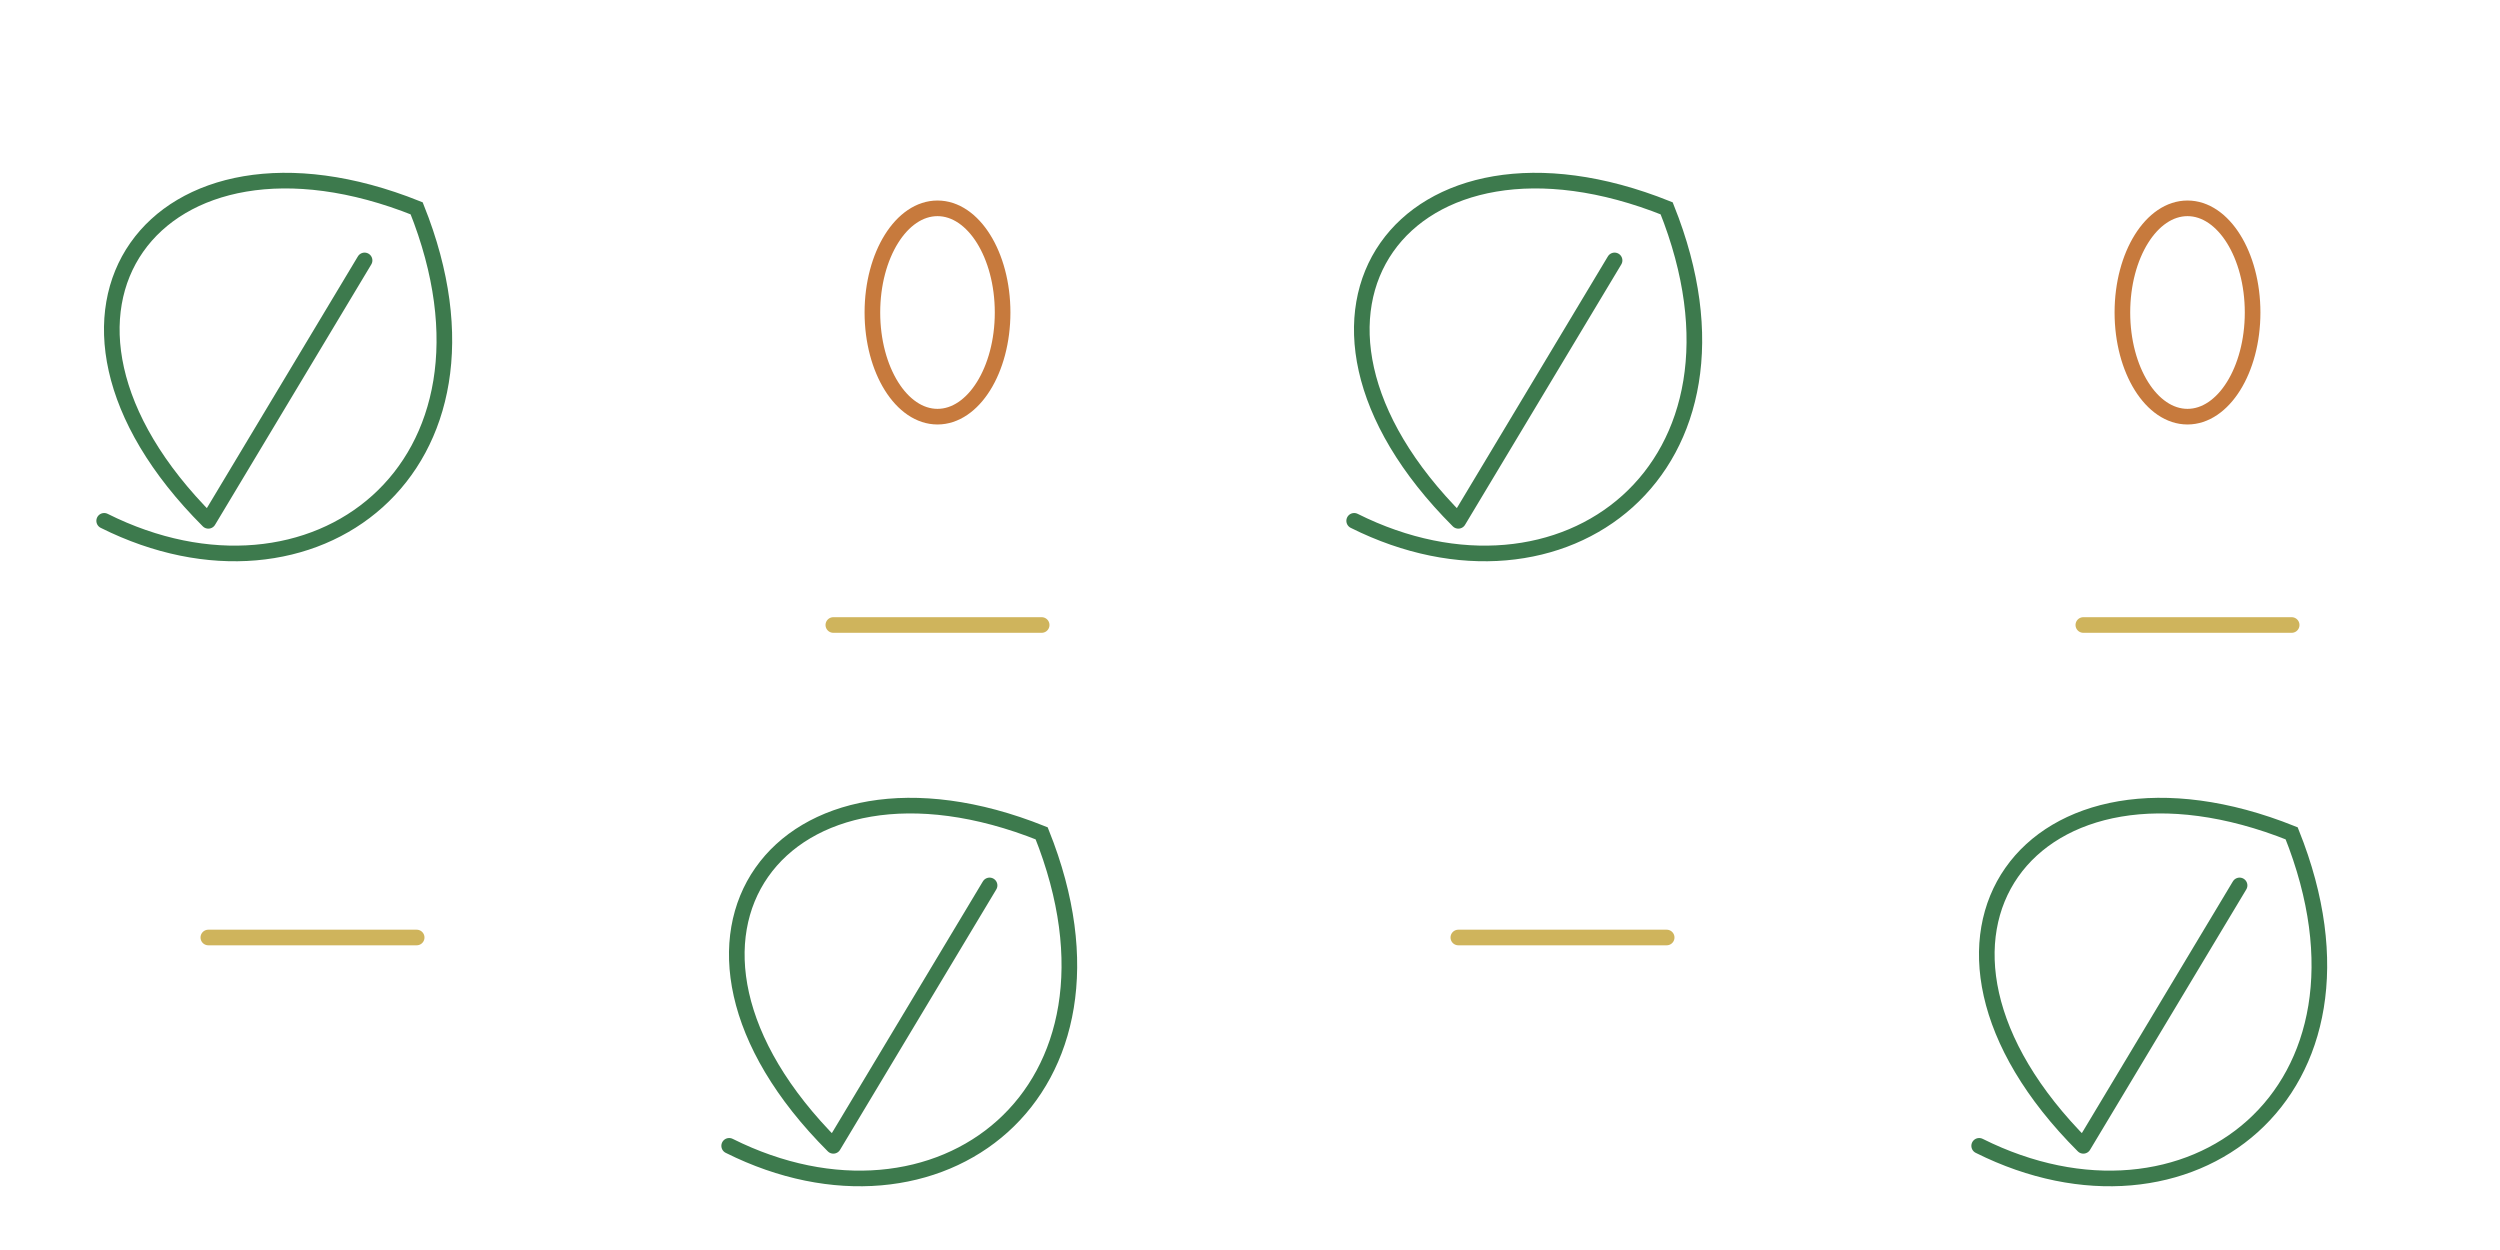
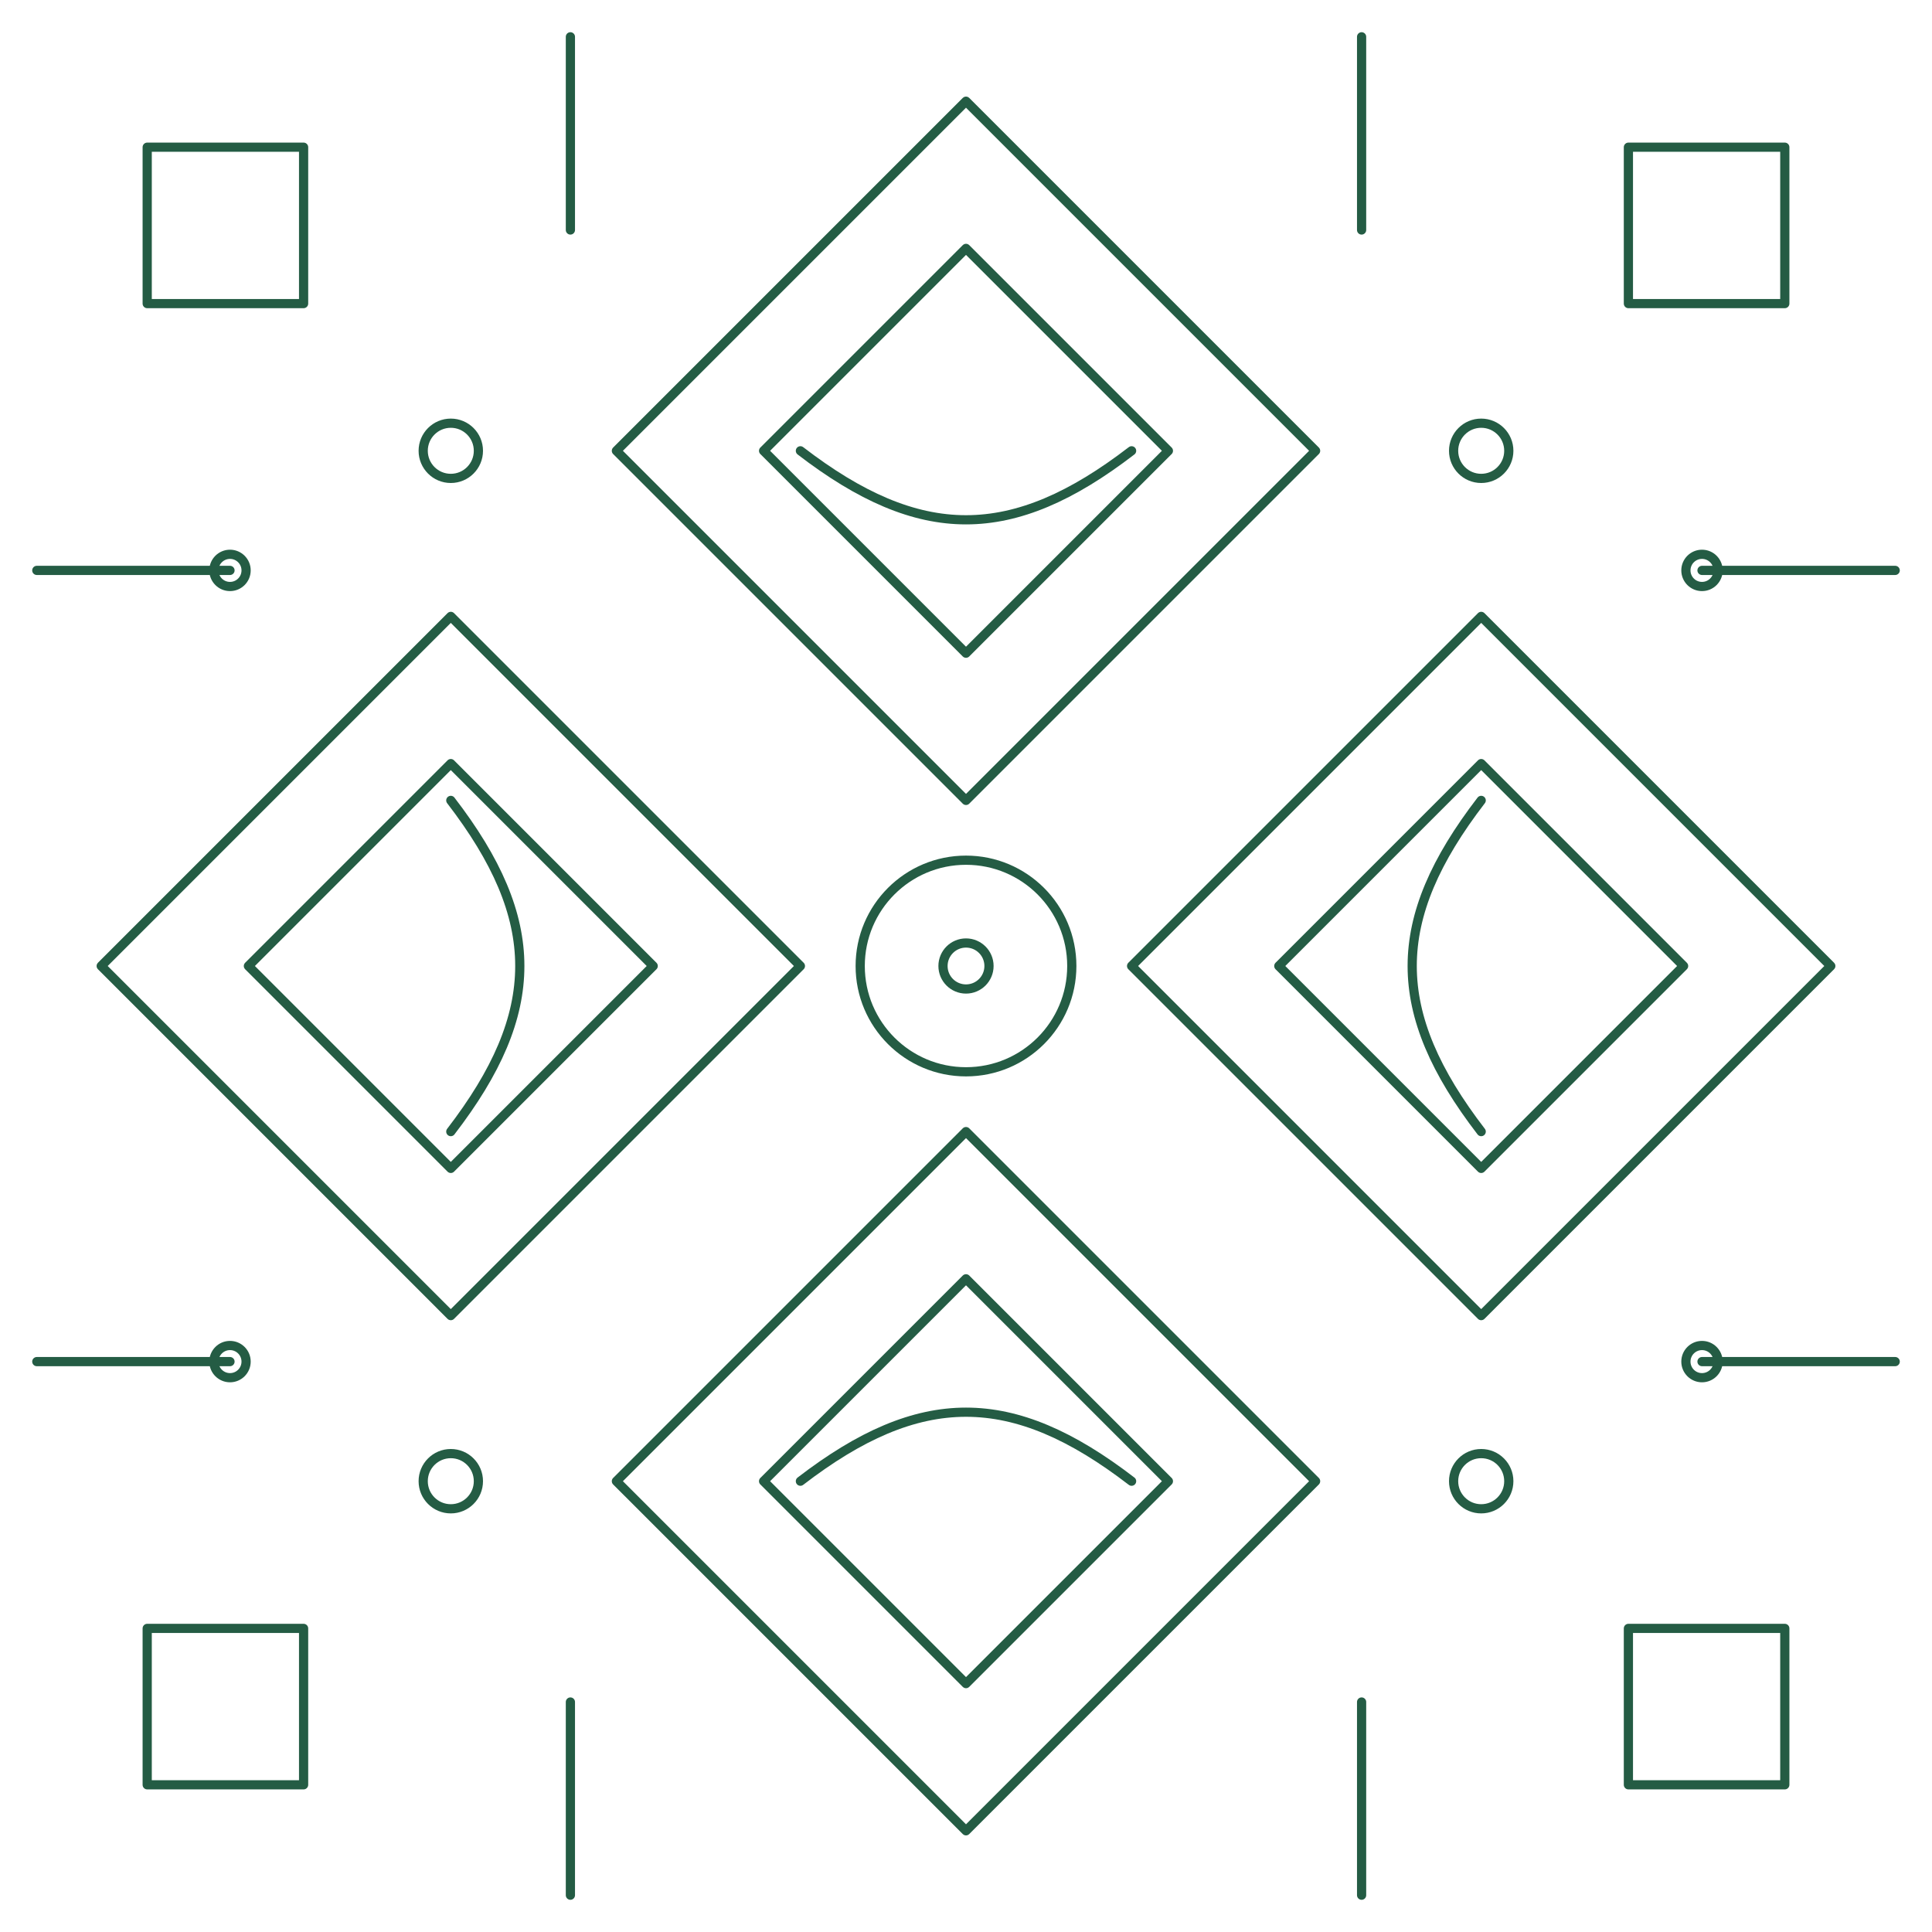
- <svg xmlns="http://www.w3.org/2000/svg" width="192" height="96" viewBox="0 0 192 96">
-   <g fill="none" stroke-width="1.2" stroke-linecap="round">
-     <path stroke="#3d7a4d" d="M16 40c-16-16-4-32 16-24 8 20-8 32-24 24m8 0L28 20M112 40c-16-16-4-32 16-24 8 20-8 32-24 24m8 0 12-20M64 88c-16-16-4-32 16-24 8 20-8 32-24 24m8 0 12-20M160 88c-16-16-4-32 16-24 8 20-8 32-24 24m8 0 12-20" />
-     <ellipse stroke="#c77a3d" cx="72" cy="24" rx="5" ry="8" />
-     <ellipse stroke="#c77a3d" cx="168" cy="24" rx="5" ry="8" />
-     <path stroke="#cfb45c" d="M16 72h16m80 0h16M64 48h16m80 0h16" />
+ <svg xmlns="http://www.w3.org/2000/svg" viewBox="0 0 420 420" aria-hidden="true">
+   <g fill="none" stroke="#245c44" stroke-width="2" stroke-linecap="round" stroke-linejoin="round">
+     <path d="M210 22 286 98 210 174 134 98Z" />
+     <path d="m210 54 44 44-44 44-44-44z" />
+     <path d="M22 210 98 134 174 210 98 286ZM246 210l76-76 76 76-76 76Z" />
+     <path d="m54 210 44-44 44 44-44 44zm224 0 44-44 44 44-44 44z" />
+     <path d="m210 246 76 76-76 76-76-76z" />
+     <path d="m210 278 44 44-44 44-44-44z" />
+     <path d="M174 98c26 20 46 20 72 0M98 174c20 26 20 46 0 72m224-72c-20 26-20 46 0 72m-148 76c26-20 46-20 72 0" />
+     <circle cx="210" cy="210" r="23" />
+     <circle cx="210" cy="210" r="5" />
+     <circle cx="98" cy="98" r="6" />
+     <circle cx="322" cy="98" r="6" />
+     <circle cx="98" cy="322" r="6" />
+     <circle cx="322" cy="322" r="6" />
+     <path d="M32 32h34v34H32zm322 0h34v34h-34zM32 354h34v34H32zm322 0h34v34h-34z" />
+     <path d="M8 124h42m320 0h42M8 296h42m320 0h42M124 8v42m172-42v42M124 370v42m172-42v42" />
+     <circle cx="50" cy="124" r="3.5" />
+     <circle cx="370" cy="124" r="3.5" />
+     <circle cx="50" cy="296" r="3.5" />
+     <circle cx="370" cy="296" r="3.5" />
  </g>
</svg>
